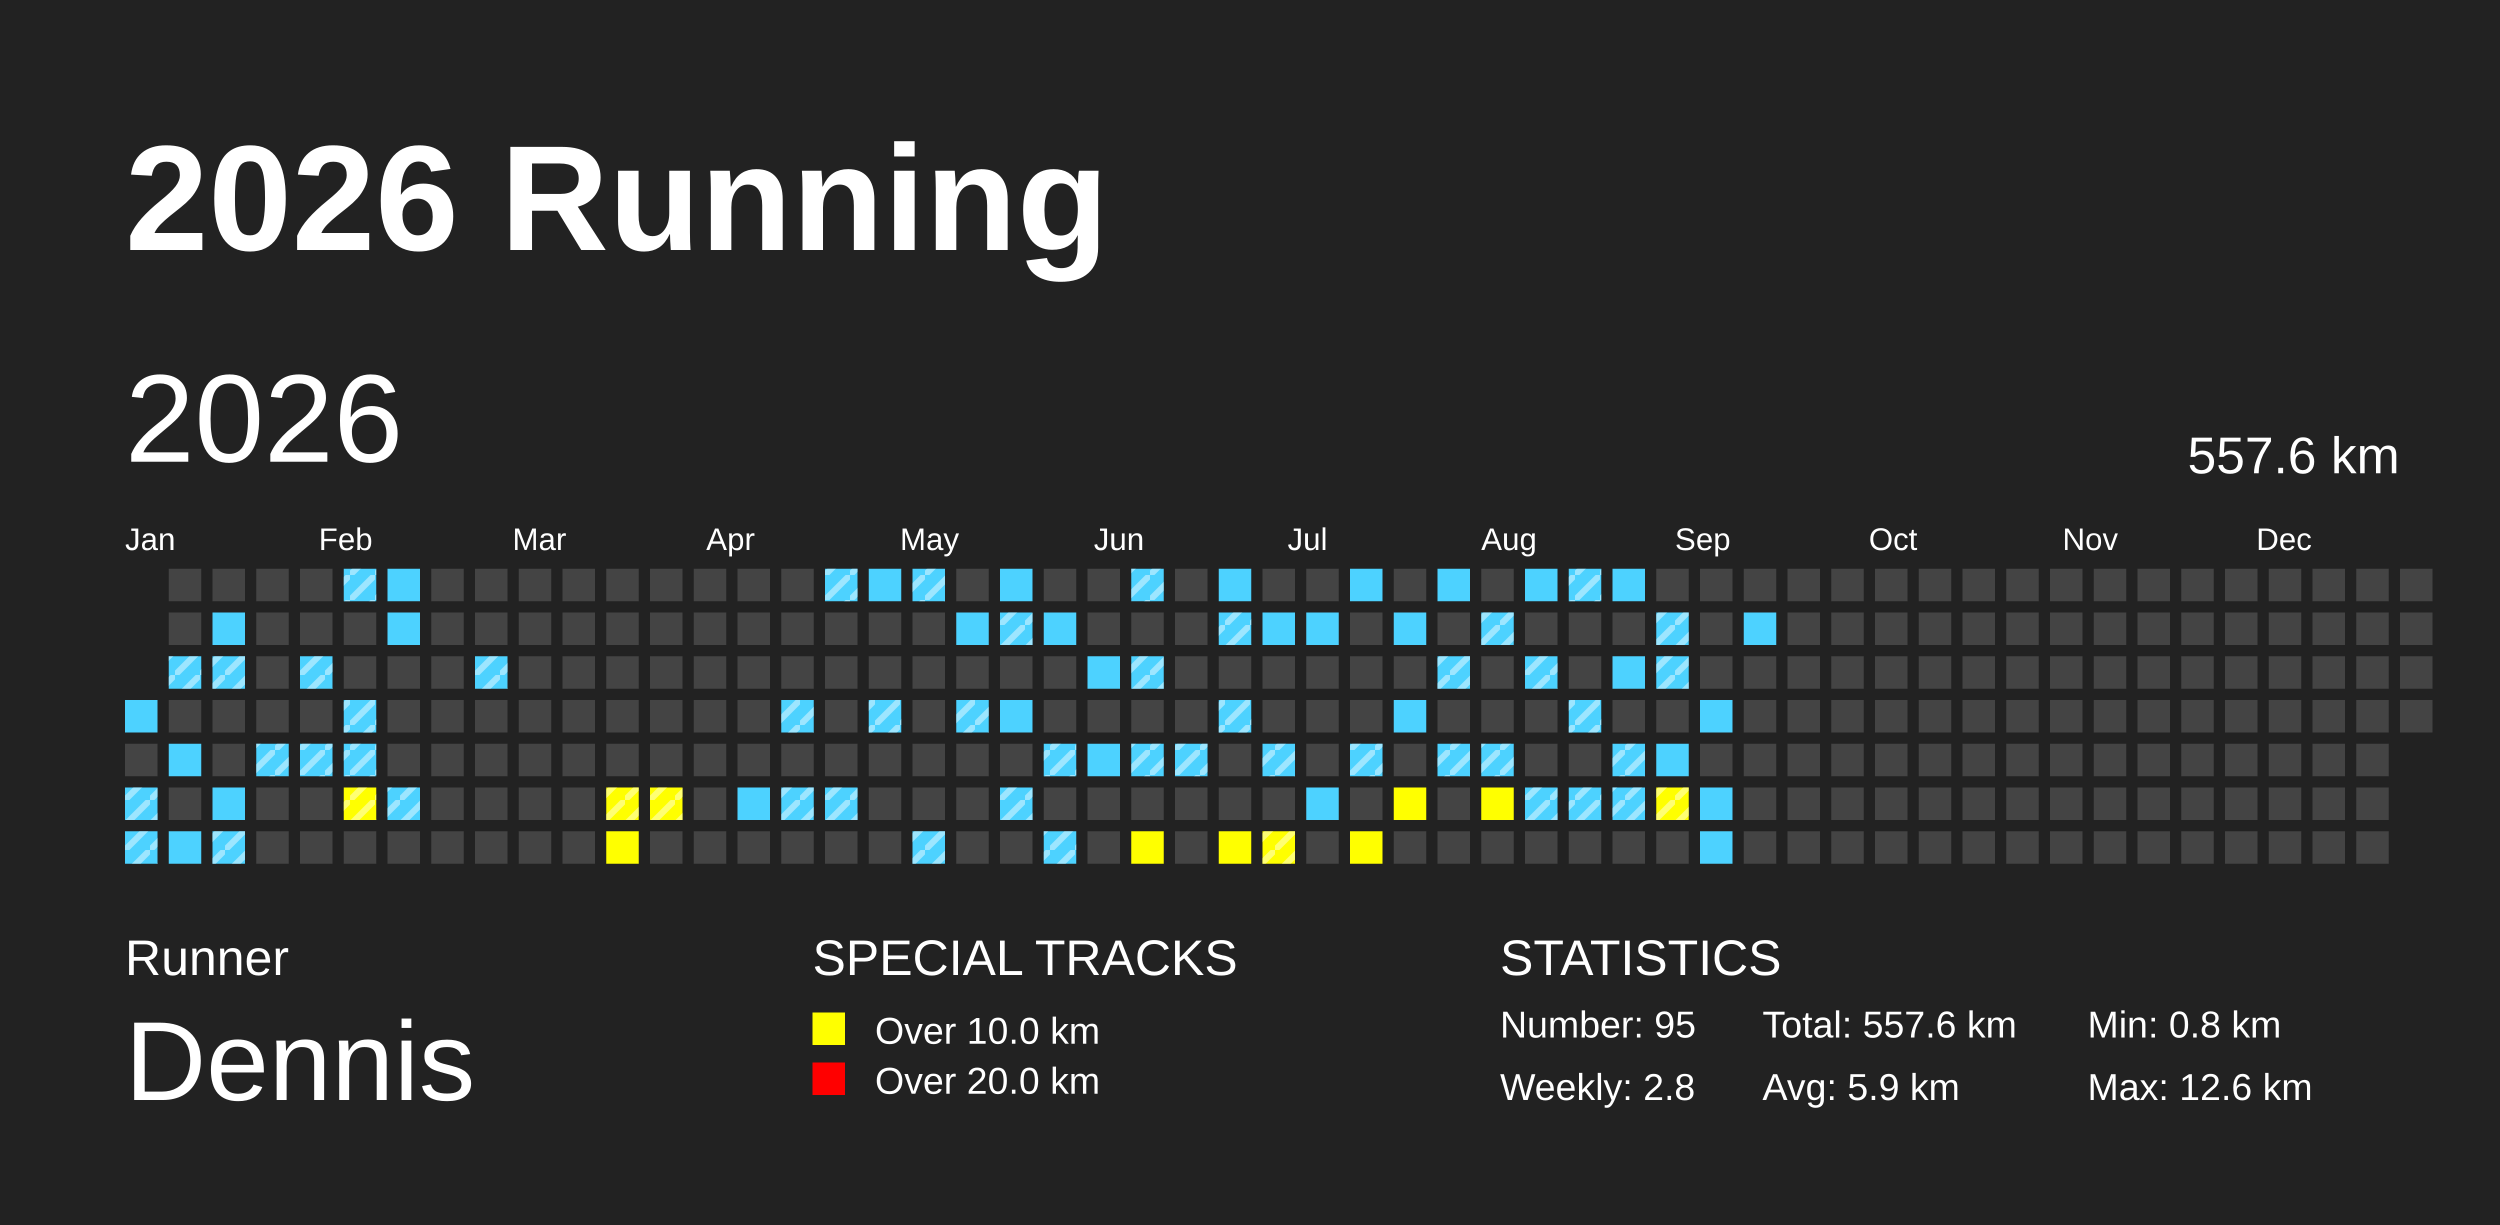
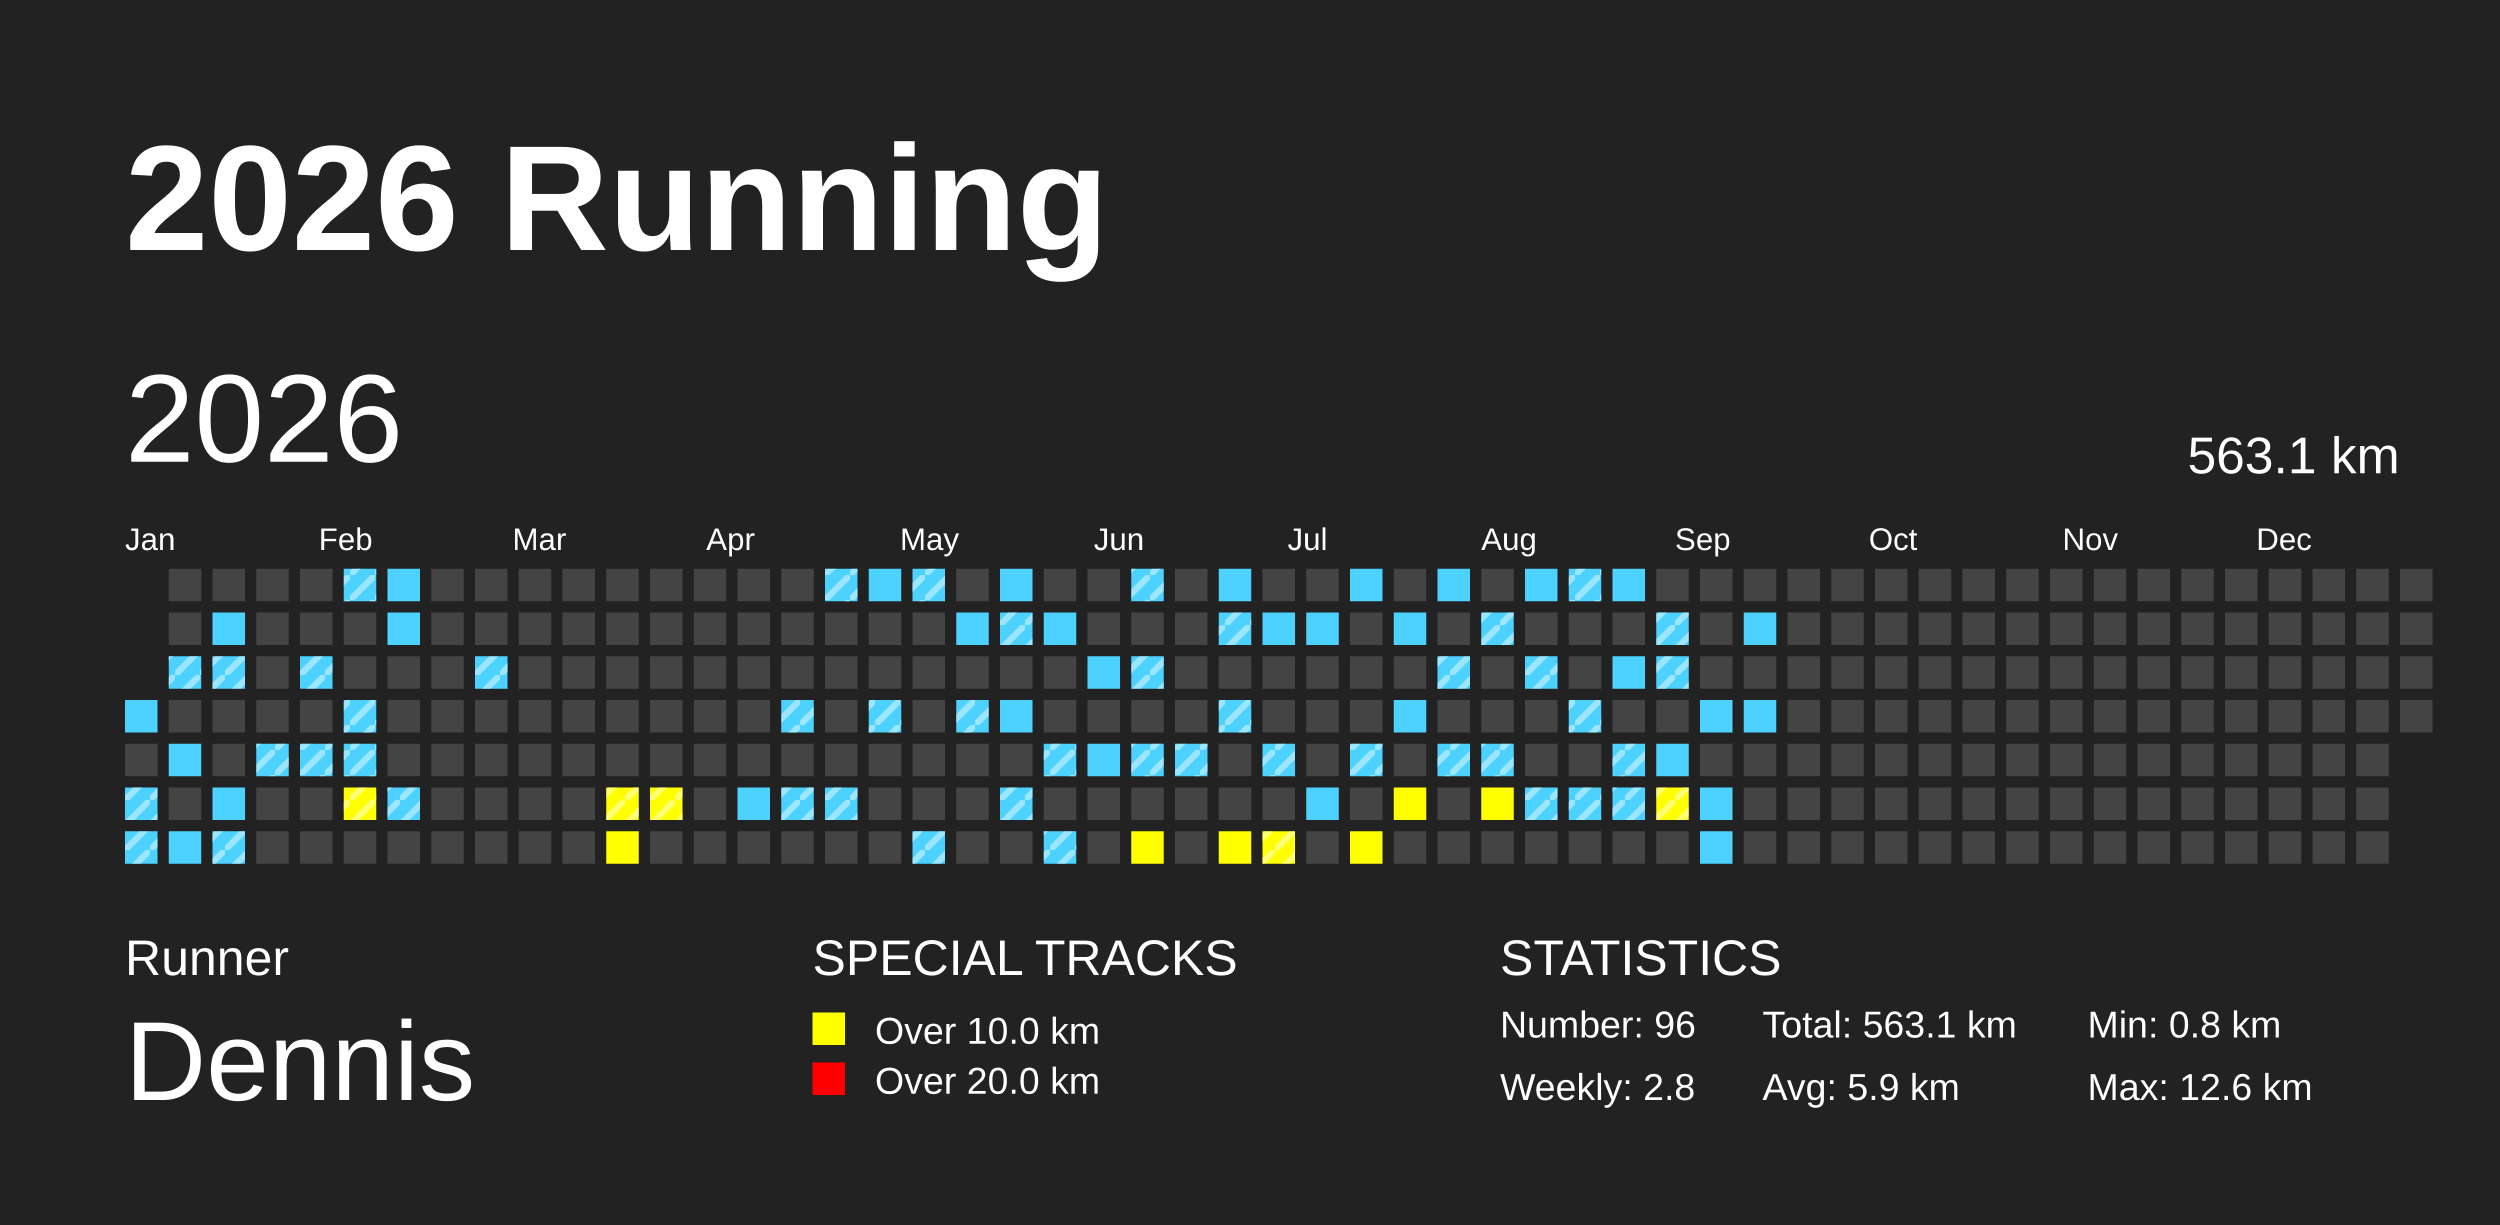
<svg xmlns="http://www.w3.org/2000/svg" baseProfile="full" height="98mm" version="1.1" viewBox="0,0,200,98" width="200mm">
  <defs>
    <pattern height="2" id="indoor-stripe" patternUnits="userSpaceOnUse" width="2">
      <line stroke="white" stroke-opacity="0.45" stroke-width="0.5" x1="0" x2="2" y1="2" y2="0" />
    </pattern>
  </defs>
  <rect fill="#222222" height="98" width="200" x="0" y="0" />
  <text fill="#FFFFFF" style="font-size:12px; font-family:Arial; font-weight:bold;" x="10" y="20">2026 Running</text>
  <text fill="#FFFFFF" style="font-size:4px; font-family:Arial" x="10" y="78">Runner</text>
  <text fill="#FFFFFF" style="font-size:9px; font-family:Arial" x="10" y="88">Dennis</text>
  <text fill="#FFFFFF" style="font-size:4px; font-family:Arial" x="65" y="78">SPECIAL TRACKS</text>
  <rect fill="yellow" height="2.6" width="2.6" x="65" y="81" />
  <text fill="#FFFFFF" style="font-size:3px; font-family:Arial" x="70" y="83.5">Over 10.0 km</text>
  <rect fill="red" height="2.6" width="2.6" x="65" y="85" />
  <text fill="#FFFFFF" style="font-size:3px; font-family:Arial" x="70" y="87.5">Over 20.0 km</text>
  <text fill="#FFFFFF" style="font-size:4px; font-family:Arial" x="120" y="78">STATISTICS</text>
-   <text fill="#FFFFFF" style="font-size:3px; font-family:Arial" x="120" y="83">Number: 95</text>
+   <text fill="#FFFFFF" style="font-size:3px; font-family:Arial" x="120" y="83">Number: 96</text>
  <text fill="#FFFFFF" style="font-size:3px; font-family:Arial" x="120" y="88">Weekly: 2.8</text>
-   <text fill="#FFFFFF" style="font-size:3px; font-family:Arial" x="141" y="83">Total: 557.6 km</text>
+   <text fill="#FFFFFF" style="font-size:3px; font-family:Arial" x="141" y="83">Total: 563.1 km</text>
  <text fill="#FFFFFF" style="font-size:3px; font-family:Arial" x="141" y="88">Avg: 5.9 km</text>
  <text fill="#FFFFFF" style="font-size:3px; font-family:Arial" x="167" y="83">Min: 0.8 km</text>
  <text fill="#FFFFFF" style="font-size:3px; font-family:Arial" x="167" y="88">Max: 12.6 km</text>
  <text dominant-baseline="hanging" fill="#FFFFFF" style="font-size:10.0px; font-family:Arial;" x="10" y="30">2026</text>
-   <text dominant-baseline="hanging" fill="#FFFFFF" style="font-size:4.125px; font-family:Arial;" x="175" y="35">557.6 km</text>
+   <text dominant-baseline="hanging" fill="#FFFFFF" style="font-size:4.125px; font-family:Arial;" x="175" y="35">563.1 km</text>
  <text fill="#FFFFFF" style="font-size:2.5px; font-family:Arial" x="10.0" y="44">Jan</text>
  <text fill="#FFFFFF" style="font-size:2.5px; font-family:Arial" x="25.5" y="44">Feb</text>
  <text fill="#FFFFFF" style="font-size:2.5px; font-family:Arial" x="41.0" y="44">Mar</text>
  <text fill="#FFFFFF" style="font-size:2.5px; font-family:Arial" x="56.5" y="44">Apr</text>
  <text fill="#FFFFFF" style="font-size:2.5px; font-family:Arial" x="72.0" y="44">May</text>
  <text fill="#FFFFFF" style="font-size:2.5px; font-family:Arial" x="87.5" y="44">Jun</text>
  <text fill="#FFFFFF" style="font-size:2.5px; font-family:Arial" x="103.0" y="44">Jul</text>
  <text fill="#FFFFFF" style="font-size:2.5px; font-family:Arial" x="118.5" y="44">Aug</text>
  <text fill="#FFFFFF" style="font-size:2.5px; font-family:Arial" x="134.0" y="44">Sep</text>
  <text fill="#FFFFFF" style="font-size:2.5px; font-family:Arial" x="149.5" y="44">Oct</text>
  <text fill="#FFFFFF" style="font-size:2.5px; font-family:Arial" x="165.0" y="44">Nov</text>
  <text fill="#FFFFFF" style="font-size:2.5px; font-family:Arial" x="180.5" y="44">Dec</text>
  <rect fill="#4DD2FF" height="2.6" width="2.6" x="10.0" y="56.0" />
  <rect fill="#444444" height="2.6" width="2.6" x="10.0" y="59.5" />
  <rect fill="#4DD2FF" height="2.6" width="2.6" x="10.0" y="63.0" />
  <rect fill="url(#indoor-stripe)" height="2.6" style="pointer-events: none;" width="2.6" x="10.0" y="63.0" />
  <rect fill="#4DD2FF" height="2.6" width="2.6" x="10.0" y="66.5" />
  <rect fill="url(#indoor-stripe)" height="2.6" style="pointer-events: none;" width="2.6" x="10.0" y="66.5" />
  <rect fill="#444444" height="2.6" width="2.6" x="13.5" y="45.5" />
  <rect fill="#444444" height="2.6" width="2.6" x="13.5" y="49.0" />
  <rect fill="#4DD2FF" height="2.6" width="2.6" x="13.5" y="52.5" />
  <rect fill="url(#indoor-stripe)" height="2.6" style="pointer-events: none;" width="2.6" x="13.5" y="52.5" />
  <rect fill="#444444" height="2.6" width="2.6" x="13.5" y="56.0" />
  <rect fill="#4DD2FF" height="2.6" width="2.6" x="13.5" y="59.5" />
  <rect fill="#444444" height="2.6" width="2.6" x="13.5" y="63.0" />
  <rect fill="#4DD2FF" height="2.6" width="2.6" x="13.5" y="66.5" />
  <rect fill="#444444" height="2.6" width="2.6" x="17.0" y="45.5" />
  <rect fill="#4DD2FF" height="2.6" width="2.6" x="17.0" y="49.0" />
  <rect fill="#4DD2FF" height="2.6" width="2.6" x="17.0" y="52.5" />
  <rect fill="url(#indoor-stripe)" height="2.6" style="pointer-events: none;" width="2.6" x="17.0" y="52.5" />
  <rect fill="#444444" height="2.6" width="2.6" x="17.0" y="56.0" />
  <rect fill="#444444" height="2.6" width="2.6" x="17.0" y="59.5" />
  <rect fill="#4DD2FF" height="2.6" width="2.6" x="17.0" y="63.0" />
  <rect fill="#4DD2FF" height="2.6" width="2.6" x="17.0" y="66.5" />
  <rect fill="url(#indoor-stripe)" height="2.6" style="pointer-events: none;" width="2.6" x="17.0" y="66.5" />
  <rect fill="#444444" height="2.6" width="2.6" x="20.5" y="45.5" />
  <rect fill="#444444" height="2.6" width="2.6" x="20.5" y="49.0" />
  <rect fill="#444444" height="2.6" width="2.6" x="20.5" y="52.5" />
  <rect fill="#444444" height="2.6" width="2.6" x="20.5" y="56.0" />
  <rect fill="#4DD2FF" height="2.6" width="2.6" x="20.5" y="59.5" />
  <rect fill="url(#indoor-stripe)" height="2.6" style="pointer-events: none;" width="2.6" x="20.5" y="59.5" />
  <rect fill="#444444" height="2.6" width="2.6" x="20.5" y="63.0" />
  <rect fill="#444444" height="2.6" width="2.6" x="20.5" y="66.5" />
  <rect fill="#444444" height="2.6" width="2.6" x="24.0" y="45.5" />
  <rect fill="#444444" height="2.6" width="2.6" x="24.0" y="49.0" />
  <rect fill="#4DD2FF" height="2.6" width="2.6" x="24.0" y="52.5" />
  <rect fill="url(#indoor-stripe)" height="2.6" style="pointer-events: none;" width="2.6" x="24.0" y="52.5" />
  <rect fill="#444444" height="2.6" width="2.6" x="24.0" y="56.0" />
  <rect fill="#4DD2FF" height="2.6" width="2.6" x="24.0" y="59.5" />
  <rect fill="url(#indoor-stripe)" height="2.6" style="pointer-events: none;" width="2.6" x="24.0" y="59.5" />
  <rect fill="#444444" height="2.6" width="2.6" x="24.0" y="63.0" />
  <rect fill="#444444" height="2.6" width="2.6" x="24.0" y="66.5" />
  <rect fill="#4DD2FF" height="2.6" width="2.6" x="27.5" y="45.5" />
  <rect fill="url(#indoor-stripe)" height="2.6" style="pointer-events: none;" width="2.6" x="27.5" y="45.5" />
  <rect fill="#444444" height="2.6" width="2.6" x="27.5" y="49.0" />
  <rect fill="#444444" height="2.6" width="2.6" x="27.5" y="52.5" />
  <rect fill="#4DD2FF" height="2.6" width="2.6" x="27.5" y="56.0" />
  <rect fill="url(#indoor-stripe)" height="2.6" style="pointer-events: none;" width="2.6" x="27.5" y="56.0" />
  <rect fill="#4DD2FF" height="2.6" width="2.6" x="27.5" y="59.5" />
  <rect fill="url(#indoor-stripe)" height="2.6" style="pointer-events: none;" width="2.6" x="27.5" y="59.5" />
  <rect fill="yellow" height="2.6" width="2.6" x="27.5" y="63.0" />
  <rect fill="url(#indoor-stripe)" height="2.6" style="pointer-events: none;" width="2.6" x="27.5" y="63.0" />
  <rect fill="#444444" height="2.6" width="2.6" x="27.5" y="66.5" />
  <rect fill="#4DD2FF" height="2.6" width="2.6" x="31.0" y="45.5" />
  <rect fill="#4DD2FF" height="2.6" width="2.6" x="31.0" y="49.0" />
  <rect fill="#444444" height="2.6" width="2.6" x="31.0" y="52.5" />
  <rect fill="#444444" height="2.6" width="2.6" x="31.0" y="56.0" />
  <rect fill="#444444" height="2.6" width="2.6" x="31.0" y="59.5" />
  <rect fill="#4DD2FF" height="2.6" width="2.6" x="31.0" y="63.0" />
  <rect fill="url(#indoor-stripe)" height="2.6" style="pointer-events: none;" width="2.6" x="31.0" y="63.0" />
  <rect fill="#444444" height="2.6" width="2.6" x="31.0" y="66.5" />
  <rect fill="#444444" height="2.6" width="2.6" x="34.5" y="45.5" />
  <rect fill="#444444" height="2.6" width="2.6" x="34.5" y="49.0" />
  <rect fill="#444444" height="2.6" width="2.6" x="34.5" y="52.5" />
  <rect fill="#444444" height="2.6" width="2.6" x="34.5" y="56.0" />
  <rect fill="#444444" height="2.6" width="2.6" x="34.5" y="59.5" />
  <rect fill="#444444" height="2.6" width="2.6" x="34.5" y="63.0" />
  <rect fill="#444444" height="2.6" width="2.6" x="34.5" y="66.5" />
  <rect fill="#444444" height="2.6" width="2.6" x="38.0" y="45.5" />
  <rect fill="#444444" height="2.6" width="2.6" x="38.0" y="49.0" />
  <rect fill="#4DD2FF" height="2.6" width="2.6" x="38.0" y="52.5" />
  <rect fill="url(#indoor-stripe)" height="2.6" style="pointer-events: none;" width="2.6" x="38.0" y="52.5" />
  <rect fill="#444444" height="2.6" width="2.6" x="38.0" y="56.0" />
  <rect fill="#444444" height="2.6" width="2.6" x="38.0" y="59.5" />
  <rect fill="#444444" height="2.6" width="2.6" x="38.0" y="63.0" />
  <rect fill="#444444" height="2.6" width="2.6" x="38.0" y="66.5" />
  <rect fill="#444444" height="2.6" width="2.6" x="41.5" y="45.5" />
  <rect fill="#444444" height="2.6" width="2.6" x="41.5" y="49.0" />
  <rect fill="#444444" height="2.6" width="2.6" x="41.5" y="52.5" />
  <rect fill="#444444" height="2.6" width="2.6" x="41.5" y="56.0" />
  <rect fill="#444444" height="2.6" width="2.6" x="41.5" y="59.5" />
  <rect fill="#444444" height="2.6" width="2.6" x="41.5" y="63.0" />
  <rect fill="#444444" height="2.6" width="2.6" x="41.5" y="66.5" />
  <rect fill="#444444" height="2.6" width="2.6" x="45.0" y="45.5" />
  <rect fill="#444444" height="2.6" width="2.6" x="45.0" y="49.0" />
  <rect fill="#444444" height="2.6" width="2.6" x="45.0" y="52.5" />
  <rect fill="#444444" height="2.6" width="2.6" x="45.0" y="56.0" />
  <rect fill="#444444" height="2.6" width="2.6" x="45.0" y="59.5" />
  <rect fill="#444444" height="2.6" width="2.6" x="45.0" y="63.0" />
  <rect fill="#444444" height="2.6" width="2.6" x="45.0" y="66.5" />
  <rect fill="#444444" height="2.6" width="2.6" x="48.5" y="45.5" />
  <rect fill="#444444" height="2.6" width="2.6" x="48.5" y="49.0" />
  <rect fill="#444444" height="2.6" width="2.6" x="48.5" y="52.5" />
  <rect fill="#444444" height="2.6" width="2.6" x="48.5" y="56.0" />
  <rect fill="#444444" height="2.6" width="2.6" x="48.5" y="59.5" />
  <rect fill="yellow" height="2.6" width="2.6" x="48.5" y="63.0" />
  <rect fill="url(#indoor-stripe)" height="2.6" style="pointer-events: none;" width="2.6" x="48.5" y="63.0" />
  <rect fill="yellow" height="2.6" width="2.6" x="48.5" y="66.5" />
  <rect fill="#444444" height="2.6" width="2.6" x="52.0" y="45.5" />
  <rect fill="#444444" height="2.6" width="2.6" x="52.0" y="49.0" />
  <rect fill="#444444" height="2.6" width="2.6" x="52.0" y="52.5" />
  <rect fill="#444444" height="2.6" width="2.6" x="52.0" y="56.0" />
  <rect fill="#444444" height="2.6" width="2.6" x="52.0" y="59.5" />
  <rect fill="yellow" height="2.6" width="2.6" x="52.0" y="63.0" />
  <rect fill="url(#indoor-stripe)" height="2.6" style="pointer-events: none;" width="2.6" x="52.0" y="63.0" />
  <rect fill="#444444" height="2.6" width="2.6" x="52.0" y="66.5" />
  <rect fill="#444444" height="2.6" width="2.6" x="55.5" y="45.5" />
  <rect fill="#444444" height="2.6" width="2.6" x="55.5" y="49.0" />
  <rect fill="#444444" height="2.6" width="2.6" x="55.5" y="52.5" />
  <rect fill="#444444" height="2.6" width="2.6" x="55.5" y="56.0" />
  <rect fill="#444444" height="2.6" width="2.6" x="55.5" y="59.5" />
  <rect fill="#444444" height="2.6" width="2.6" x="55.5" y="63.0" />
  <rect fill="#444444" height="2.6" width="2.6" x="55.5" y="66.5" />
  <rect fill="#444444" height="2.6" width="2.6" x="59.0" y="45.5" />
  <rect fill="#444444" height="2.6" width="2.6" x="59.0" y="49.0" />
  <rect fill="#444444" height="2.6" width="2.6" x="59.0" y="52.5" />
  <rect fill="#444444" height="2.6" width="2.6" x="59.0" y="56.0" />
  <rect fill="#444444" height="2.6" width="2.6" x="59.0" y="59.5" />
  <rect fill="#4DD2FF" height="2.6" width="2.6" x="59.0" y="63.0" />
  <rect fill="#444444" height="2.6" width="2.6" x="59.0" y="66.5" />
  <rect fill="#444444" height="2.6" width="2.6" x="62.5" y="45.5" />
  <rect fill="#444444" height="2.6" width="2.6" x="62.5" y="49.0" />
  <rect fill="#444444" height="2.6" width="2.6" x="62.5" y="52.5" />
  <rect fill="#4DD2FF" height="2.6" width="2.6" x="62.5" y="56.0" />
  <rect fill="url(#indoor-stripe)" height="2.6" style="pointer-events: none;" width="2.6" x="62.5" y="56.0" />
  <rect fill="#444444" height="2.6" width="2.6" x="62.5" y="59.5" />
  <rect fill="#4DD2FF" height="2.6" width="2.6" x="62.5" y="63.0" />
  <rect fill="url(#indoor-stripe)" height="2.6" style="pointer-events: none;" width="2.6" x="62.5" y="63.0" />
  <rect fill="#444444" height="2.6" width="2.6" x="62.5" y="66.5" />
  <rect fill="#4DD2FF" height="2.6" width="2.6" x="66.0" y="45.5" />
  <rect fill="url(#indoor-stripe)" height="2.6" style="pointer-events: none;" width="2.6" x="66.0" y="45.5" />
  <rect fill="#444444" height="2.6" width="2.6" x="66.0" y="49.0" />
  <rect fill="#444444" height="2.6" width="2.6" x="66.0" y="52.5" />
  <rect fill="#444444" height="2.6" width="2.6" x="66.0" y="56.0" />
  <rect fill="#444444" height="2.6" width="2.6" x="66.0" y="59.5" />
  <rect fill="#4DD2FF" height="2.6" width="2.6" x="66.0" y="63.0" />
  <rect fill="url(#indoor-stripe)" height="2.6" style="pointer-events: none;" width="2.6" x="66.0" y="63.0" />
  <rect fill="#444444" height="2.6" width="2.6" x="66.0" y="66.5" />
  <rect fill="#4DD2FF" height="2.6" width="2.6" x="69.5" y="45.5" />
  <rect fill="#444444" height="2.6" width="2.6" x="69.5" y="49.0" />
  <rect fill="#444444" height="2.6" width="2.6" x="69.5" y="52.5" />
  <rect fill="#4DD2FF" height="2.6" width="2.6" x="69.5" y="56.0" />
  <rect fill="url(#indoor-stripe)" height="2.6" style="pointer-events: none;" width="2.6" x="69.5" y="56.0" />
  <rect fill="#444444" height="2.6" width="2.6" x="69.5" y="59.5" />
  <rect fill="#444444" height="2.6" width="2.6" x="69.5" y="63.0" />
  <rect fill="#444444" height="2.6" width="2.6" x="69.5" y="66.5" />
  <rect fill="#4DD2FF" height="2.6" width="2.6" x="73.0" y="45.5" />
  <rect fill="url(#indoor-stripe)" height="2.6" style="pointer-events: none;" width="2.6" x="73.0" y="45.5" />
  <rect fill="#444444" height="2.6" width="2.6" x="73.0" y="49.0" />
  <rect fill="#444444" height="2.6" width="2.6" x="73.0" y="52.5" />
  <rect fill="#444444" height="2.6" width="2.6" x="73.0" y="56.0" />
  <rect fill="#444444" height="2.6" width="2.6" x="73.0" y="59.5" />
  <rect fill="#444444" height="2.6" width="2.6" x="73.0" y="63.0" />
  <rect fill="#4DD2FF" height="2.6" width="2.6" x="73.0" y="66.5" />
  <rect fill="url(#indoor-stripe)" height="2.6" style="pointer-events: none;" width="2.6" x="73.0" y="66.5" />
  <rect fill="#444444" height="2.6" width="2.6" x="76.5" y="45.5" />
  <rect fill="#4DD2FF" height="2.6" width="2.6" x="76.5" y="49.0" />
  <rect fill="#444444" height="2.6" width="2.6" x="76.5" y="52.5" />
  <rect fill="#4DD2FF" height="2.6" width="2.6" x="76.5" y="56.0" />
  <rect fill="url(#indoor-stripe)" height="2.6" style="pointer-events: none;" width="2.6" x="76.5" y="56.0" />
  <rect fill="#444444" height="2.6" width="2.6" x="76.5" y="59.5" />
  <rect fill="#444444" height="2.6" width="2.6" x="76.5" y="63.0" />
  <rect fill="#444444" height="2.6" width="2.6" x="76.5" y="66.5" />
  <rect fill="#4DD2FF" height="2.6" width="2.6" x="80.0" y="45.5" />
  <rect fill="#4DD2FF" height="2.6" width="2.6" x="80.0" y="49.0" />
  <rect fill="url(#indoor-stripe)" height="2.6" style="pointer-events: none;" width="2.6" x="80.0" y="49.0" />
  <rect fill="#444444" height="2.6" width="2.6" x="80.0" y="52.5" />
  <rect fill="#4DD2FF" height="2.6" width="2.6" x="80.0" y="56.0" />
  <rect fill="#444444" height="2.6" width="2.6" x="80.0" y="59.5" />
  <rect fill="#4DD2FF" height="2.6" width="2.6" x="80.0" y="63.0" />
  <rect fill="url(#indoor-stripe)" height="2.6" style="pointer-events: none;" width="2.6" x="80.0" y="63.0" />
  <rect fill="#444444" height="2.6" width="2.6" x="80.0" y="66.5" />
  <rect fill="#444444" height="2.6" width="2.6" x="83.5" y="45.5" />
  <rect fill="#4DD2FF" height="2.6" width="2.6" x="83.5" y="49.0" />
  <rect fill="#444444" height="2.6" width="2.6" x="83.5" y="52.5" />
  <rect fill="#444444" height="2.6" width="2.6" x="83.5" y="56.0" />
  <rect fill="#4DD2FF" height="2.6" width="2.6" x="83.5" y="59.5" />
  <rect fill="url(#indoor-stripe)" height="2.6" style="pointer-events: none;" width="2.6" x="83.5" y="59.5" />
  <rect fill="#444444" height="2.6" width="2.6" x="83.5" y="63.0" />
  <rect fill="#4DD2FF" height="2.6" width="2.6" x="83.5" y="66.5" />
  <rect fill="url(#indoor-stripe)" height="2.6" style="pointer-events: none;" width="2.6" x="83.5" y="66.5" />
  <rect fill="#444444" height="2.6" width="2.6" x="87.0" y="45.5" />
  <rect fill="#444444" height="2.6" width="2.6" x="87.0" y="49.0" />
  <rect fill="#4DD2FF" height="2.6" width="2.6" x="87.0" y="52.5" />
  <rect fill="#444444" height="2.6" width="2.6" x="87.0" y="56.0" />
  <rect fill="#4DD2FF" height="2.6" width="2.6" x="87.0" y="59.5" />
  <rect fill="#444444" height="2.6" width="2.6" x="87.0" y="63.0" />
  <rect fill="#444444" height="2.6" width="2.6" x="87.0" y="66.5" />
  <rect fill="#4DD2FF" height="2.6" width="2.6" x="90.5" y="45.5" />
  <rect fill="url(#indoor-stripe)" height="2.6" style="pointer-events: none;" width="2.6" x="90.5" y="45.5" />
  <rect fill="#444444" height="2.6" width="2.6" x="90.5" y="49.0" />
  <rect fill="#4DD2FF" height="2.6" width="2.6" x="90.5" y="52.5" />
  <rect fill="url(#indoor-stripe)" height="2.6" style="pointer-events: none;" width="2.6" x="90.5" y="52.5" />
  <rect fill="#444444" height="2.6" width="2.6" x="90.5" y="56.0" />
  <rect fill="#4DD2FF" height="2.6" width="2.6" x="90.5" y="59.5" />
  <rect fill="url(#indoor-stripe)" height="2.6" style="pointer-events: none;" width="2.6" x="90.5" y="59.5" />
  <rect fill="#444444" height="2.6" width="2.6" x="90.5" y="63.0" />
  <rect fill="yellow" height="2.6" width="2.6" x="90.5" y="66.5" />
  <rect fill="#444444" height="2.6" width="2.6" x="94.0" y="45.5" />
  <rect fill="#444444" height="2.6" width="2.6" x="94.0" y="49.0" />
  <rect fill="#444444" height="2.6" width="2.6" x="94.0" y="52.5" />
  <rect fill="#444444" height="2.6" width="2.6" x="94.0" y="56.0" />
  <rect fill="#4DD2FF" height="2.6" width="2.6" x="94.0" y="59.5" />
  <rect fill="url(#indoor-stripe)" height="2.6" style="pointer-events: none;" width="2.6" x="94.0" y="59.5" />
  <rect fill="#444444" height="2.6" width="2.6" x="94.0" y="63.0" />
  <rect fill="#444444" height="2.6" width="2.6" x="94.0" y="66.5" />
  <rect fill="#4DD2FF" height="2.6" width="2.6" x="97.5" y="45.5" />
  <rect fill="#4DD2FF" height="2.6" width="2.6" x="97.5" y="49.0" />
  <rect fill="url(#indoor-stripe)" height="2.6" style="pointer-events: none;" width="2.6" x="97.5" y="49.0" />
  <rect fill="#444444" height="2.6" width="2.6" x="97.5" y="52.5" />
  <rect fill="#4DD2FF" height="2.6" width="2.6" x="97.5" y="56.0" />
  <rect fill="url(#indoor-stripe)" height="2.6" style="pointer-events: none;" width="2.6" x="97.5" y="56.0" />
  <rect fill="#444444" height="2.6" width="2.6" x="97.5" y="59.5" />
  <rect fill="#444444" height="2.6" width="2.6" x="97.5" y="63.0" />
  <rect fill="yellow" height="2.6" width="2.6" x="97.5" y="66.5" />
  <rect fill="#444444" height="2.6" width="2.6" x="101.0" y="45.5" />
  <rect fill="#4DD2FF" height="2.6" width="2.6" x="101.0" y="49.0" />
  <rect fill="#444444" height="2.6" width="2.6" x="101.0" y="52.5" />
  <rect fill="#444444" height="2.6" width="2.6" x="101.0" y="56.0" />
  <rect fill="#4DD2FF" height="2.6" width="2.6" x="101.0" y="59.5" />
  <rect fill="url(#indoor-stripe)" height="2.6" style="pointer-events: none;" width="2.6" x="101.0" y="59.5" />
  <rect fill="#444444" height="2.6" width="2.6" x="101.0" y="63.0" />
  <rect fill="yellow" height="2.6" width="2.6" x="101.0" y="66.5" />
  <rect fill="url(#indoor-stripe)" height="2.6" style="pointer-events: none;" width="2.6" x="101.0" y="66.5" />
  <rect fill="#444444" height="2.6" width="2.6" x="104.5" y="45.5" />
  <rect fill="#4DD2FF" height="2.6" width="2.6" x="104.5" y="49.0" />
  <rect fill="#444444" height="2.6" width="2.6" x="104.5" y="52.5" />
  <rect fill="#444444" height="2.6" width="2.6" x="104.5" y="56.0" />
  <rect fill="#444444" height="2.6" width="2.6" x="104.5" y="59.5" />
  <rect fill="#4DD2FF" height="2.6" width="2.6" x="104.5" y="63.0" />
  <rect fill="#444444" height="2.6" width="2.6" x="104.5" y="66.5" />
  <rect fill="#4DD2FF" height="2.6" width="2.6" x="108.0" y="45.5" />
  <rect fill="#444444" height="2.6" width="2.6" x="108.0" y="49.0" />
  <rect fill="#444444" height="2.6" width="2.6" x="108.0" y="52.5" />
  <rect fill="#444444" height="2.6" width="2.6" x="108.0" y="56.0" />
  <rect fill="#4DD2FF" height="2.6" width="2.6" x="108.0" y="59.5" />
  <rect fill="url(#indoor-stripe)" height="2.6" style="pointer-events: none;" width="2.6" x="108.0" y="59.5" />
  <rect fill="#444444" height="2.6" width="2.6" x="108.0" y="63.0" />
  <rect fill="yellow" height="2.6" width="2.6" x="108.0" y="66.5" />
  <rect fill="#444444" height="2.6" width="2.6" x="111.5" y="45.5" />
  <rect fill="#4DD2FF" height="2.6" width="2.6" x="111.5" y="49.0" />
  <rect fill="#444444" height="2.6" width="2.6" x="111.5" y="52.5" />
  <rect fill="#4DD2FF" height="2.6" width="2.6" x="111.5" y="56.0" />
  <rect fill="#444444" height="2.6" width="2.6" x="111.5" y="59.5" />
  <rect fill="yellow" height="2.6" width="2.6" x="111.5" y="63.0" />
  <rect fill="#444444" height="2.6" width="2.6" x="111.5" y="66.5" />
  <rect fill="#4DD2FF" height="2.6" width="2.6" x="115.0" y="45.5" />
  <rect fill="#444444" height="2.6" width="2.6" x="115.0" y="49.0" />
  <rect fill="#4DD2FF" height="2.6" width="2.6" x="115.0" y="52.5" />
  <rect fill="url(#indoor-stripe)" height="2.6" style="pointer-events: none;" width="2.6" x="115.0" y="52.5" />
  <rect fill="#444444" height="2.6" width="2.6" x="115.0" y="56.0" />
  <rect fill="#4DD2FF" height="2.6" width="2.6" x="115.0" y="59.5" />
  <rect fill="url(#indoor-stripe)" height="2.6" style="pointer-events: none;" width="2.6" x="115.0" y="59.5" />
  <rect fill="#444444" height="2.6" width="2.6" x="115.0" y="63.0" />
  <rect fill="#444444" height="2.6" width="2.6" x="115.0" y="66.5" />
  <rect fill="#444444" height="2.6" width="2.6" x="118.5" y="45.5" />
  <rect fill="#4DD2FF" height="2.6" width="2.6" x="118.5" y="49.0" />
  <rect fill="url(#indoor-stripe)" height="2.6" style="pointer-events: none;" width="2.6" x="118.5" y="49.0" />
  <rect fill="#444444" height="2.6" width="2.6" x="118.5" y="52.5" />
  <rect fill="#444444" height="2.6" width="2.6" x="118.5" y="56.0" />
  <rect fill="#4DD2FF" height="2.6" width="2.6" x="118.5" y="59.5" />
  <rect fill="url(#indoor-stripe)" height="2.6" style="pointer-events: none;" width="2.6" x="118.5" y="59.5" />
  <rect fill="yellow" height="2.6" width="2.6" x="118.5" y="63.0" />
  <rect fill="#444444" height="2.6" width="2.6" x="118.5" y="66.5" />
  <rect fill="#4DD2FF" height="2.6" width="2.6" x="122.0" y="45.5" />
  <rect fill="#444444" height="2.6" width="2.6" x="122.0" y="49.0" />
  <rect fill="#4DD2FF" height="2.6" width="2.6" x="122.0" y="52.5" />
  <rect fill="url(#indoor-stripe)" height="2.6" style="pointer-events: none;" width="2.6" x="122.0" y="52.5" />
  <rect fill="#444444" height="2.6" width="2.6" x="122.0" y="56.0" />
  <rect fill="#444444" height="2.6" width="2.6" x="122.0" y="59.5" />
  <rect fill="#4DD2FF" height="2.6" width="2.6" x="122.0" y="63.0" />
  <rect fill="url(#indoor-stripe)" height="2.6" style="pointer-events: none;" width="2.6" x="122.0" y="63.0" />
  <rect fill="#444444" height="2.6" width="2.6" x="122.0" y="66.5" />
  <rect fill="#4DD2FF" height="2.6" width="2.6" x="125.5" y="45.5" />
  <rect fill="url(#indoor-stripe)" height="2.6" style="pointer-events: none;" width="2.6" x="125.5" y="45.5" />
  <rect fill="#444444" height="2.6" width="2.6" x="125.5" y="49.0" />
  <rect fill="#444444" height="2.6" width="2.6" x="125.5" y="52.5" />
  <rect fill="#4DD2FF" height="2.6" width="2.6" x="125.5" y="56.0" />
  <rect fill="url(#indoor-stripe)" height="2.6" style="pointer-events: none;" width="2.6" x="125.5" y="56.0" />
  <rect fill="#444444" height="2.6" width="2.6" x="125.5" y="59.5" />
  <rect fill="#4DD2FF" height="2.6" width="2.6" x="125.5" y="63.0" />
  <rect fill="url(#indoor-stripe)" height="2.6" style="pointer-events: none;" width="2.6" x="125.5" y="63.0" />
  <rect fill="#444444" height="2.6" width="2.6" x="125.5" y="66.5" />
  <rect fill="#4DD2FF" height="2.6" width="2.6" x="129.0" y="45.5" />
  <rect fill="#444444" height="2.6" width="2.6" x="129.0" y="49.0" />
  <rect fill="#4DD2FF" height="2.6" width="2.6" x="129.0" y="52.5" />
  <rect fill="#444444" height="2.6" width="2.6" x="129.0" y="56.0" />
  <rect fill="#4DD2FF" height="2.6" width="2.6" x="129.0" y="59.5" />
  <rect fill="url(#indoor-stripe)" height="2.6" style="pointer-events: none;" width="2.6" x="129.0" y="59.5" />
  <rect fill="#4DD2FF" height="2.6" width="2.6" x="129.0" y="63.0" />
  <rect fill="url(#indoor-stripe)" height="2.6" style="pointer-events: none;" width="2.6" x="129.0" y="63.0" />
  <rect fill="#444444" height="2.6" width="2.6" x="129.0" y="66.5" />
  <rect fill="#444444" height="2.6" width="2.6" x="132.5" y="45.5" />
  <rect fill="#4DD2FF" height="2.6" width="2.6" x="132.5" y="49.0" />
  <rect fill="url(#indoor-stripe)" height="2.6" style="pointer-events: none;" width="2.6" x="132.5" y="49.0" />
  <rect fill="#4DD2FF" height="2.6" width="2.6" x="132.5" y="52.5" />
  <rect fill="url(#indoor-stripe)" height="2.6" style="pointer-events: none;" width="2.6" x="132.5" y="52.5" />
  <rect fill="#444444" height="2.6" width="2.6" x="132.5" y="56.0" />
  <rect fill="#4DD2FF" height="2.6" width="2.6" x="132.5" y="59.5" />
  <rect fill="yellow" height="2.6" width="2.6" x="132.5" y="63.0" />
  <rect fill="url(#indoor-stripe)" height="2.6" style="pointer-events: none;" width="2.6" x="132.5" y="63.0" />
  <rect fill="#444444" height="2.6" width="2.6" x="132.5" y="66.5" />
  <rect fill="#444444" height="2.6" width="2.6" x="136.0" y="45.5" />
  <rect fill="#444444" height="2.6" width="2.6" x="136.0" y="49.0" />
  <rect fill="#444444" height="2.6" width="2.6" x="136.0" y="52.5" />
  <rect fill="#4DD2FF" height="2.6" width="2.6" x="136.0" y="56.0" />
  <rect fill="#444444" height="2.6" width="2.6" x="136.0" y="59.5" />
  <rect fill="#4DD2FF" height="2.6" width="2.6" x="136.0" y="63.0" />
  <rect fill="#4DD2FF" height="2.6" width="2.6" x="136.0" y="66.5" />
  <rect fill="#444444" height="2.6" width="2.6" x="139.5" y="45.5" />
  <rect fill="#4DD2FF" height="2.6" width="2.6" x="139.5" y="49.0" />
  <rect fill="#444444" height="2.6" width="2.6" x="139.5" y="52.5" />
-   <rect fill="#444444" height="2.6" width="2.6" x="139.5" y="56.0" />
+   <rect fill="#4DD2FF" height="2.6" width="2.6" x="139.5" y="56.0" />
  <rect fill="#444444" height="2.6" width="2.6" x="139.5" y="59.5" />
  <rect fill="#444444" height="2.6" width="2.6" x="139.5" y="63.0" />
  <rect fill="#444444" height="2.6" width="2.6" x="139.5" y="66.5" />
  <rect fill="#444444" height="2.6" width="2.6" x="143.0" y="45.5" />
  <rect fill="#444444" height="2.6" width="2.6" x="143.0" y="49.0" />
  <rect fill="#444444" height="2.6" width="2.6" x="143.0" y="52.5" />
  <rect fill="#444444" height="2.6" width="2.6" x="143.0" y="56.0" />
  <rect fill="#444444" height="2.6" width="2.6" x="143.0" y="59.5" />
  <rect fill="#444444" height="2.6" width="2.6" x="143.0" y="63.0" />
  <rect fill="#444444" height="2.6" width="2.6" x="143.0" y="66.5" />
  <rect fill="#444444" height="2.6" width="2.6" x="146.5" y="45.5" />
  <rect fill="#444444" height="2.6" width="2.6" x="146.5" y="49.0" />
  <rect fill="#444444" height="2.6" width="2.6" x="146.5" y="52.5" />
  <rect fill="#444444" height="2.6" width="2.6" x="146.5" y="56.0" />
  <rect fill="#444444" height="2.6" width="2.6" x="146.5" y="59.5" />
  <rect fill="#444444" height="2.6" width="2.6" x="146.5" y="63.0" />
  <rect fill="#444444" height="2.6" width="2.6" x="146.5" y="66.5" />
  <rect fill="#444444" height="2.6" width="2.6" x="150.0" y="45.5" />
  <rect fill="#444444" height="2.6" width="2.6" x="150.0" y="49.0" />
  <rect fill="#444444" height="2.6" width="2.6" x="150.0" y="52.5" />
  <rect fill="#444444" height="2.6" width="2.6" x="150.0" y="56.0" />
  <rect fill="#444444" height="2.6" width="2.6" x="150.0" y="59.5" />
  <rect fill="#444444" height="2.6" width="2.6" x="150.0" y="63.0" />
  <rect fill="#444444" height="2.6" width="2.6" x="150.0" y="66.5" />
  <rect fill="#444444" height="2.6" width="2.6" x="153.5" y="45.5" />
  <rect fill="#444444" height="2.6" width="2.6" x="153.5" y="49.0" />
  <rect fill="#444444" height="2.6" width="2.6" x="153.5" y="52.5" />
  <rect fill="#444444" height="2.6" width="2.6" x="153.5" y="56.0" />
  <rect fill="#444444" height="2.6" width="2.6" x="153.5" y="59.5" />
  <rect fill="#444444" height="2.6" width="2.6" x="153.5" y="63.0" />
  <rect fill="#444444" height="2.6" width="2.6" x="153.5" y="66.5" />
  <rect fill="#444444" height="2.6" width="2.6" x="157.0" y="45.5" />
  <rect fill="#444444" height="2.6" width="2.6" x="157.0" y="49.0" />
  <rect fill="#444444" height="2.6" width="2.6" x="157.0" y="52.5" />
  <rect fill="#444444" height="2.6" width="2.6" x="157.0" y="56.0" />
  <rect fill="#444444" height="2.6" width="2.6" x="157.0" y="59.5" />
  <rect fill="#444444" height="2.6" width="2.6" x="157.0" y="63.0" />
  <rect fill="#444444" height="2.6" width="2.6" x="157.0" y="66.5" />
  <rect fill="#444444" height="2.6" width="2.6" x="160.5" y="45.5" />
  <rect fill="#444444" height="2.6" width="2.6" x="160.5" y="49.0" />
  <rect fill="#444444" height="2.6" width="2.6" x="160.5" y="52.5" />
  <rect fill="#444444" height="2.6" width="2.6" x="160.5" y="56.0" />
  <rect fill="#444444" height="2.6" width="2.6" x="160.5" y="59.5" />
  <rect fill="#444444" height="2.6" width="2.6" x="160.5" y="63.0" />
  <rect fill="#444444" height="2.6" width="2.6" x="160.5" y="66.5" />
  <rect fill="#444444" height="2.6" width="2.6" x="164.0" y="45.5" />
  <rect fill="#444444" height="2.6" width="2.6" x="164.0" y="49.0" />
  <rect fill="#444444" height="2.6" width="2.6" x="164.0" y="52.5" />
  <rect fill="#444444" height="2.6" width="2.6" x="164.0" y="56.0" />
  <rect fill="#444444" height="2.6" width="2.6" x="164.0" y="59.5" />
  <rect fill="#444444" height="2.6" width="2.6" x="164.0" y="63.0" />
  <rect fill="#444444" height="2.6" width="2.6" x="164.0" y="66.5" />
  <rect fill="#444444" height="2.6" width="2.6" x="167.5" y="45.5" />
  <rect fill="#444444" height="2.6" width="2.6" x="167.5" y="49.0" />
  <rect fill="#444444" height="2.6" width="2.6" x="167.5" y="52.5" />
  <rect fill="#444444" height="2.6" width="2.6" x="167.5" y="56.0" />
  <rect fill="#444444" height="2.6" width="2.6" x="167.5" y="59.5" />
  <rect fill="#444444" height="2.6" width="2.6" x="167.5" y="63.0" />
  <rect fill="#444444" height="2.6" width="2.6" x="167.5" y="66.5" />
  <rect fill="#444444" height="2.6" width="2.6" x="171.0" y="45.5" />
  <rect fill="#444444" height="2.6" width="2.6" x="171.0" y="49.0" />
  <rect fill="#444444" height="2.6" width="2.6" x="171.0" y="52.5" />
  <rect fill="#444444" height="2.6" width="2.6" x="171.0" y="56.0" />
  <rect fill="#444444" height="2.6" width="2.6" x="171.0" y="59.5" />
  <rect fill="#444444" height="2.6" width="2.6" x="171.0" y="63.0" />
  <rect fill="#444444" height="2.6" width="2.6" x="171.0" y="66.5" />
  <rect fill="#444444" height="2.6" width="2.6" x="174.5" y="45.5" />
  <rect fill="#444444" height="2.6" width="2.6" x="174.5" y="49.0" />
  <rect fill="#444444" height="2.6" width="2.6" x="174.5" y="52.5" />
  <rect fill="#444444" height="2.6" width="2.6" x="174.5" y="56.0" />
  <rect fill="#444444" height="2.6" width="2.6" x="174.5" y="59.5" />
  <rect fill="#444444" height="2.6" width="2.6" x="174.5" y="63.0" />
  <rect fill="#444444" height="2.6" width="2.6" x="174.5" y="66.5" />
  <rect fill="#444444" height="2.6" width="2.6" x="178.0" y="45.5" />
  <rect fill="#444444" height="2.6" width="2.6" x="178.0" y="49.0" />
  <rect fill="#444444" height="2.6" width="2.6" x="178.0" y="52.5" />
  <rect fill="#444444" height="2.6" width="2.6" x="178.0" y="56.0" />
  <rect fill="#444444" height="2.6" width="2.6" x="178.0" y="59.5" />
  <rect fill="#444444" height="2.6" width="2.6" x="178.0" y="63.0" />
  <rect fill="#444444" height="2.6" width="2.6" x="178.0" y="66.5" />
  <rect fill="#444444" height="2.6" width="2.6" x="181.5" y="45.5" />
  <rect fill="#444444" height="2.6" width="2.6" x="181.5" y="49.0" />
  <rect fill="#444444" height="2.6" width="2.6" x="181.5" y="52.5" />
  <rect fill="#444444" height="2.6" width="2.6" x="181.5" y="56.0" />
  <rect fill="#444444" height="2.6" width="2.6" x="181.5" y="59.5" />
  <rect fill="#444444" height="2.6" width="2.6" x="181.5" y="63.0" />
  <rect fill="#444444" height="2.6" width="2.6" x="181.5" y="66.5" />
  <rect fill="#444444" height="2.6" width="2.6" x="185.0" y="45.5" />
  <rect fill="#444444" height="2.6" width="2.6" x="185.0" y="49.0" />
  <rect fill="#444444" height="2.6" width="2.6" x="185.0" y="52.5" />
  <rect fill="#444444" height="2.6" width="2.6" x="185.0" y="56.0" />
  <rect fill="#444444" height="2.6" width="2.6" x="185.0" y="59.5" />
  <rect fill="#444444" height="2.6" width="2.6" x="185.0" y="63.0" />
  <rect fill="#444444" height="2.6" width="2.6" x="185.0" y="66.5" />
  <rect fill="#444444" height="2.6" width="2.6" x="188.5" y="45.5" />
  <rect fill="#444444" height="2.6" width="2.6" x="188.5" y="49.0" />
  <rect fill="#444444" height="2.6" width="2.6" x="188.5" y="52.5" />
  <rect fill="#444444" height="2.6" width="2.6" x="188.5" y="56.0" />
  <rect fill="#444444" height="2.6" width="2.6" x="188.5" y="59.5" />
  <rect fill="#444444" height="2.6" width="2.6" x="188.5" y="63.0" />
  <rect fill="#444444" height="2.6" width="2.6" x="188.5" y="66.5" />
  <rect fill="#444444" height="2.6" width="2.6" x="192.0" y="45.5" />
  <rect fill="#444444" height="2.6" width="2.6" x="192.0" y="49.0" />
  <rect fill="#444444" height="2.6" width="2.6" x="192.0" y="52.5" />
  <rect fill="#444444" height="2.6" width="2.6" x="192.0" y="56.0" />
</svg>
